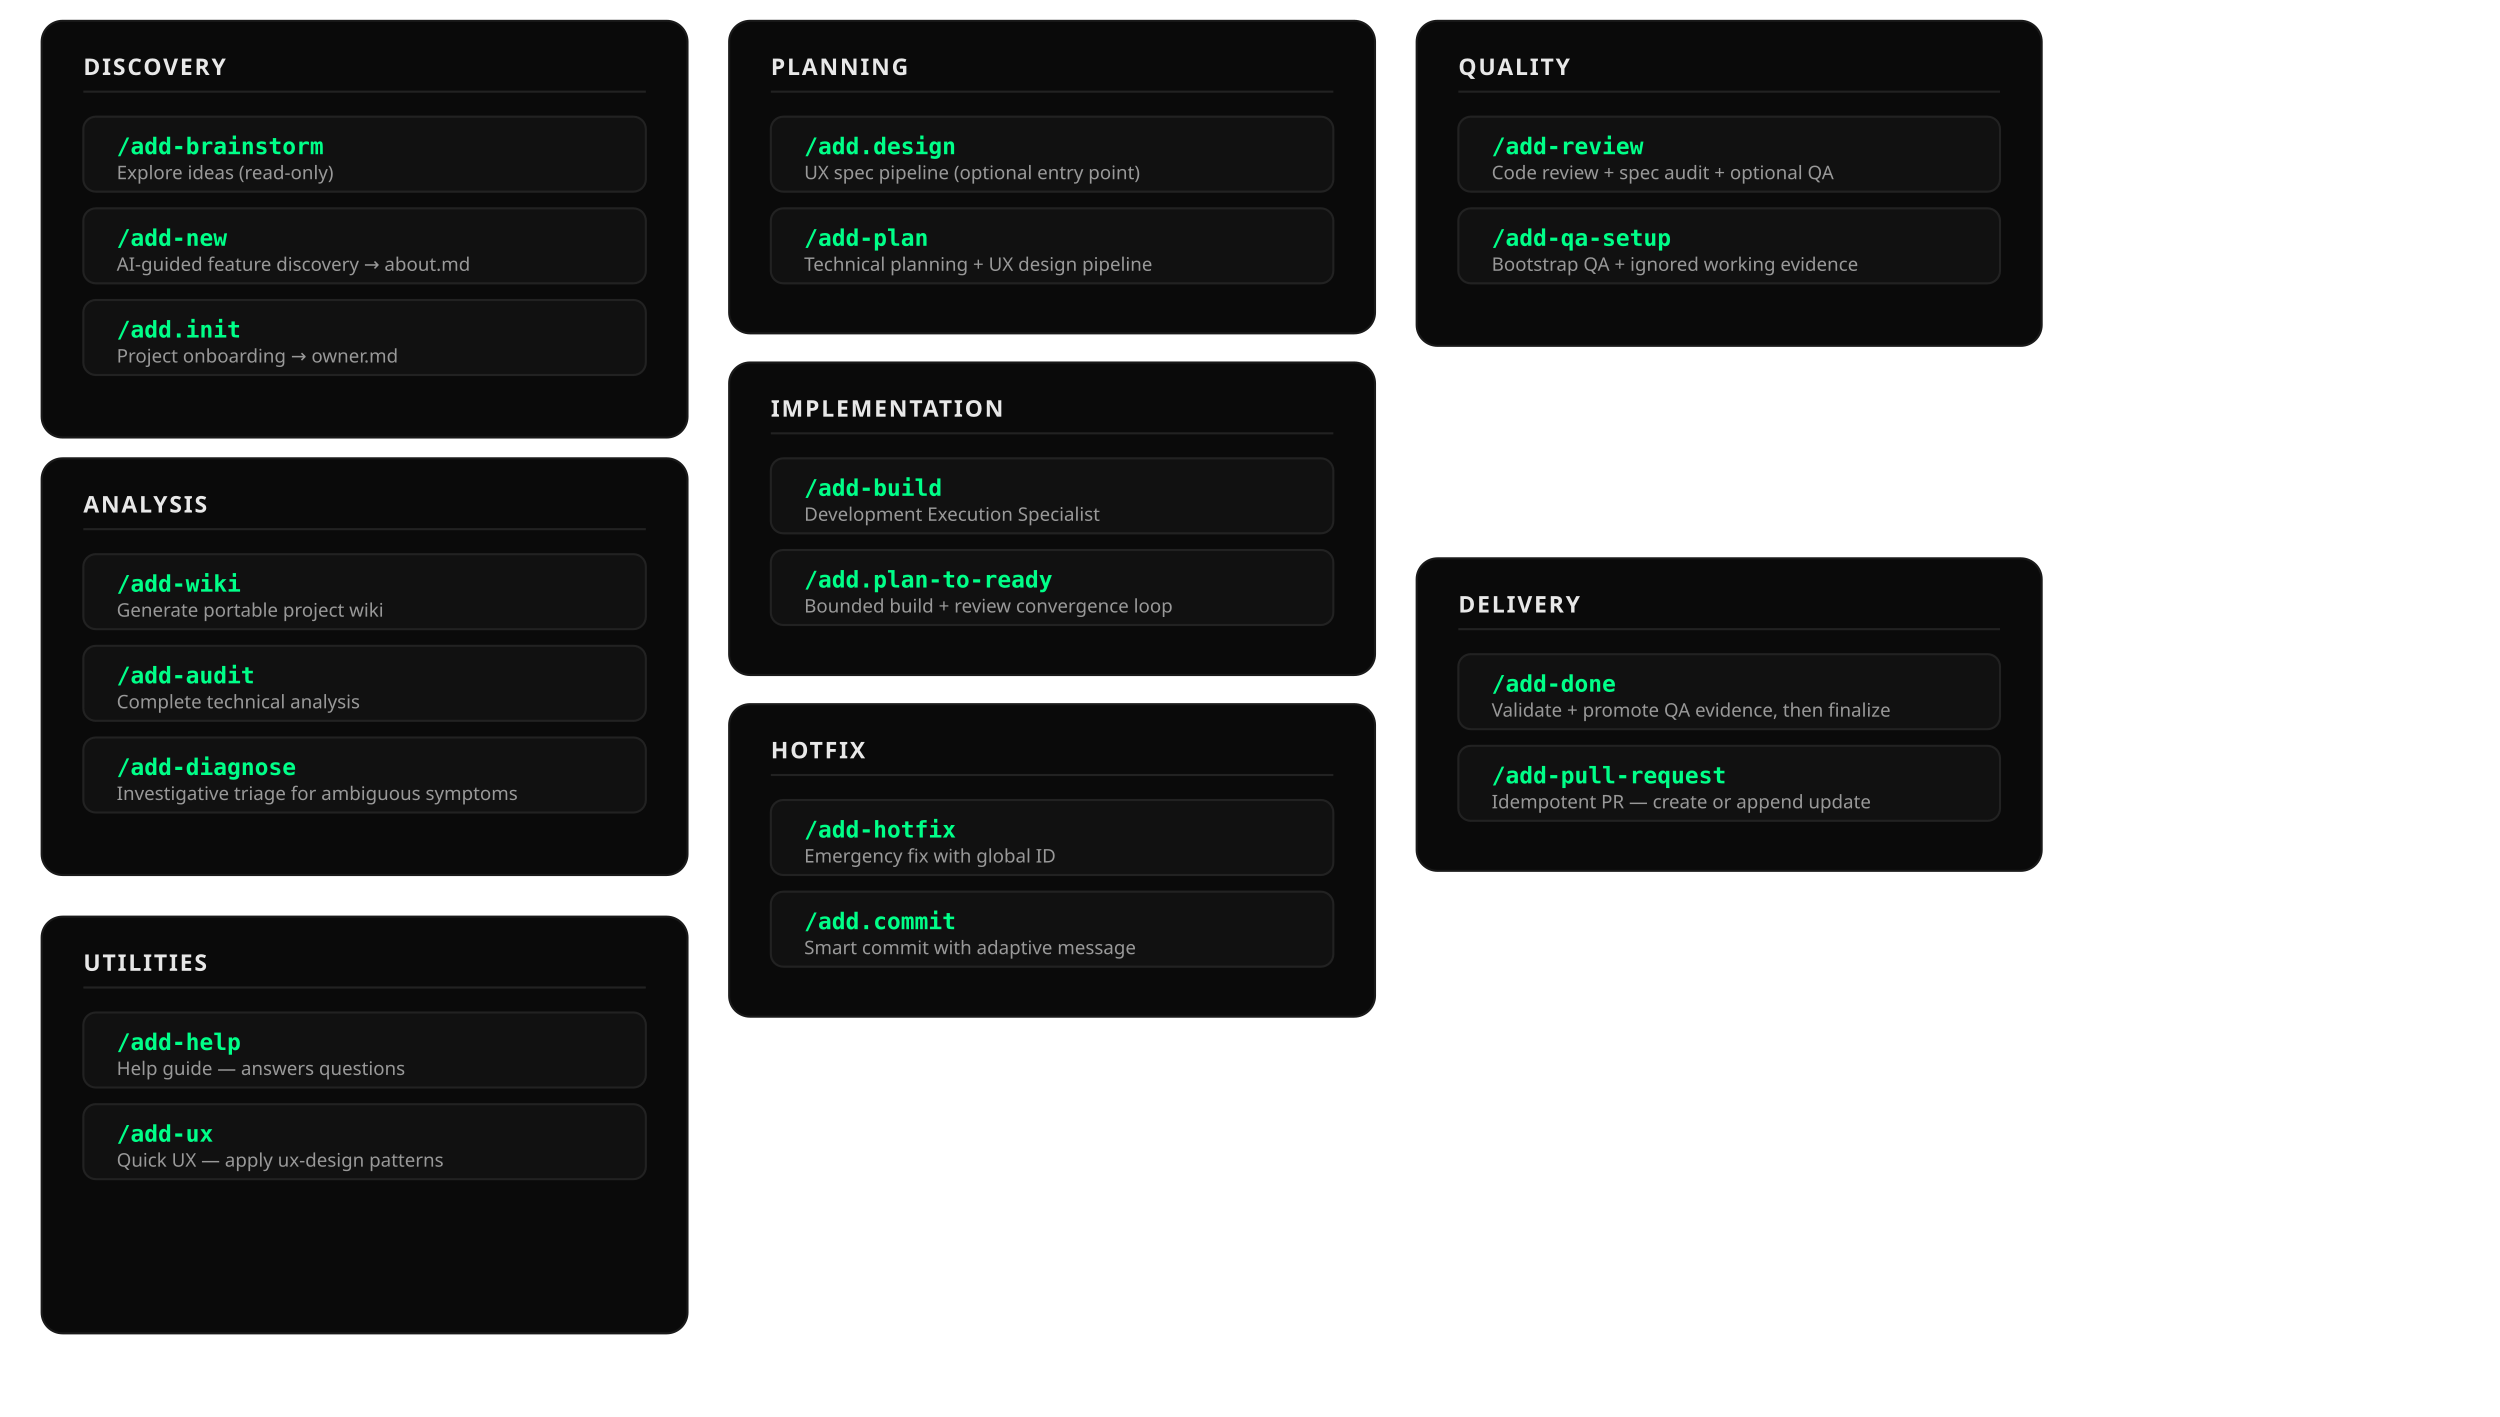
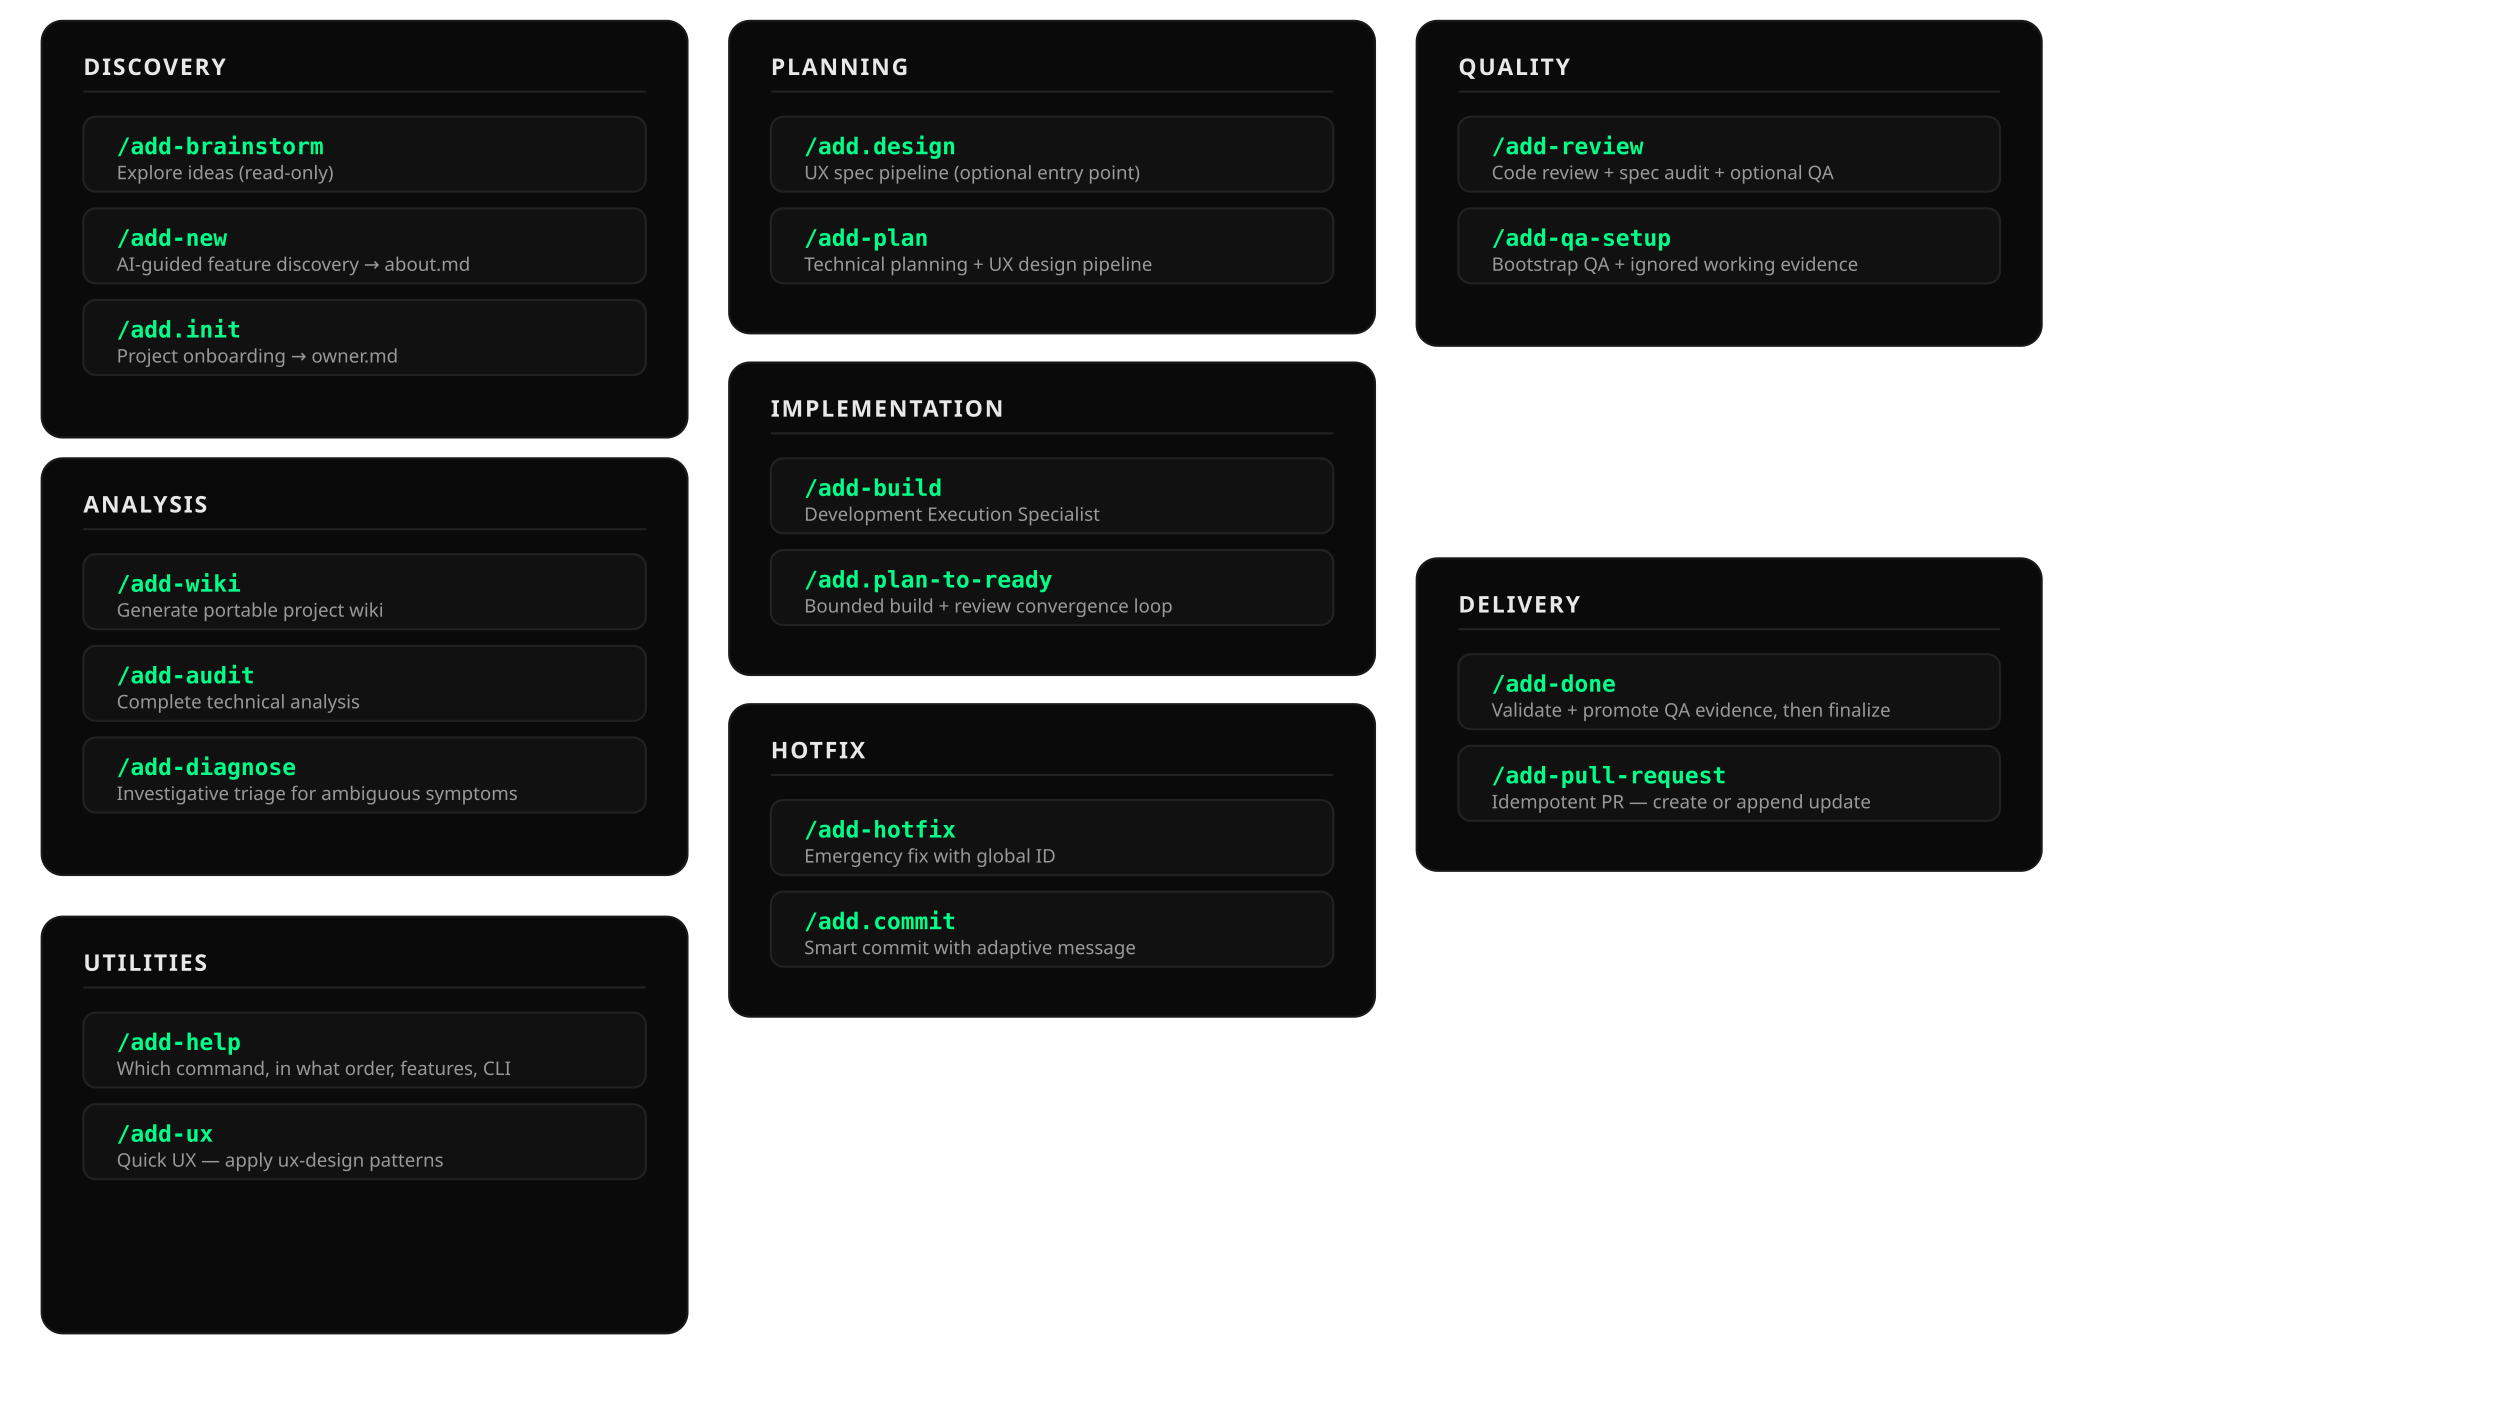
<svg xmlns="http://www.w3.org/2000/svg" viewBox="0 0 1200 680" fill="none">
  <style>
    .cat-label { fill: #e8e8e8; font-family: 'Syne', sans-serif; font-size: 13px; font-weight: 700; }
    .cat-line { stroke: #222; stroke-width: 1; }
    .cmd-box { fill: #111; stroke: #222; stroke-width: 1; rx: 6; }
    .cmd-name { fill: #00ff88; font-family: 'JetBrains Mono', monospace; font-size: 11px; font-weight: 600; }
    .cmd-desc { fill: #999; font-family: 'Outfit', sans-serif; font-size: 9px; }
    .group-bg { fill: #0a0a0a; stroke: #1a1a1a; stroke-width: 1; rx: 10; }
    .group-title { fill: #e8e8e8; font-family: 'Syne', sans-serif; font-size: 11px; font-weight: 800; letter-spacing: 0.08em; }
  </style>
  <rect x="20" y="10" width="310" height="200" class="group-bg" />
  <text x="40" y="36" class="group-title">DISCOVERY</text>
  <line x1="40" y1="44" x2="310" y2="44" class="cat-line" />
  <rect x="40" y="56" width="270" height="36" class="cmd-box" />
  <text x="56" y="74" class="cmd-name">/add-brainstorm</text>
  <text x="56" y="86" class="cmd-desc">Explore ideas (read-only)</text>
  <rect x="40" y="100" width="270" height="36" class="cmd-box" />
  <text x="56" y="118" class="cmd-name">/add-new</text>
  <text x="56" y="130" class="cmd-desc">AI-guided feature discovery → about.md</text>
  <rect x="40" y="144" width="270" height="36" class="cmd-box" />
  <text x="56" y="162" class="cmd-name">/add.init</text>
  <text x="56" y="174" class="cmd-desc">Project onboarding → owner.md</text>
  <rect x="20" y="220" width="310" height="200" class="group-bg" />
  <text x="40" y="246" class="group-title">ANALYSIS</text>
  <line x1="40" y1="254" x2="310" y2="254" class="cat-line" />
  <rect x="40" y="266" width="270" height="36" class="cmd-box" />
  <text x="56" y="284" class="cmd-name">/add-wiki</text>
  <text x="56" y="296" class="cmd-desc">Generate portable project wiki</text>
  <rect x="40" y="310" width="270" height="36" class="cmd-box" />
  <text x="56" y="328" class="cmd-name">/add-audit</text>
  <text x="56" y="340" class="cmd-desc">Complete technical analysis</text>
  <rect x="40" y="354" width="270" height="36" class="cmd-box" />
  <text x="56" y="372" class="cmd-name">/add-diagnose</text>
  <text x="56" y="384" class="cmd-desc">Investigative triage for ambiguous symptoms</text>
  <rect x="350" y="10" width="310" height="150" class="group-bg" />
  <text x="370" y="36" class="group-title">PLANNING</text>
  <line x1="370" y1="44" x2="640" y2="44" class="cat-line" />
  <rect x="370" y="56" width="270" height="36" class="cmd-box" />
  <text x="386" y="74" class="cmd-name">/add.design</text>
  <text x="386" y="86" class="cmd-desc">UX spec pipeline (optional entry point)</text>
  <rect x="370" y="100" width="270" height="36" class="cmd-box" />
  <text x="386" y="118" class="cmd-name">/add-plan</text>
  <text x="386" y="130" class="cmd-desc">Technical planning + UX design pipeline</text>
  <rect x="350" y="174" width="310" height="150" class="group-bg" />
  <text x="370" y="200" class="group-title">IMPLEMENTATION</text>
  <line x1="370" y1="208" x2="640" y2="208" class="cat-line" />
  <rect x="370" y="220" width="270" height="36" class="cmd-box" />
  <text x="386" y="238" class="cmd-name">/add-build</text>
  <text x="386" y="250" class="cmd-desc">Development Execution Specialist</text>
  <rect x="370" y="264" width="270" height="36" class="cmd-box" />
  <text x="386" y="282" class="cmd-name">/add.plan-to-ready</text>
  <text x="386" y="294" class="cmd-desc">Bounded build + review convergence loop</text>
  <rect x="350" y="338" width="310" height="150" class="group-bg" />
  <text x="370" y="364" class="group-title">HOTFIX</text>
  <line x1="370" y1="372" x2="640" y2="372" class="cat-line" />
  <rect x="370" y="384" width="270" height="36" class="cmd-box" />
  <text x="386" y="402" class="cmd-name">/add-hotfix</text>
  <text x="386" y="414" class="cmd-desc">Emergency fix with global ID</text>
  <rect x="370" y="428" width="270" height="36" class="cmd-box" />
  <text x="386" y="446" class="cmd-name">/add.commit</text>
  <text x="386" y="458" class="cmd-desc">Smart commit with adaptive message</text>
  <rect x="680" y="10" width="300" height="156" class="group-bg" />
  <text x="700" y="36" class="group-title">QUALITY</text>
  <line x1="700" y1="44" x2="960" y2="44" class="cat-line" />
  <rect x="700" y="56" width="260" height="36" class="cmd-box" />
  <text x="716" y="74" class="cmd-name">/add-review</text>
  <text x="716" y="86" class="cmd-desc">Code review + spec audit + optional QA</text>
  <rect x="700" y="100" width="260" height="36" class="cmd-box" />
  <text x="716" y="118" class="cmd-name">/add-qa-setup</text>
  <text x="716" y="130" class="cmd-desc">Bootstrap QA + ignored working evidence</text>
  <rect x="680" y="268" width="300" height="150" class="group-bg" />
  <text x="700" y="294" class="group-title">DELIVERY</text>
  <line x1="700" y1="302" x2="960" y2="302" class="cat-line" />
  <rect x="700" y="314" width="260" height="36" class="cmd-box" />
  <text x="716" y="332" class="cmd-name">/add-done</text>
  <text x="716" y="344" class="cmd-desc">Validate + promote QA evidence, then finalize</text>
  <rect x="700" y="358" width="260" height="36" class="cmd-box" />
  <text x="716" y="376" class="cmd-name">/add-pull-request</text>
  <text x="716" y="388" class="cmd-desc">Idempotent PR — create or append update</text>
  <rect x="20" y="440" width="310" height="200" class="group-bg" />
  <text x="40" y="466" class="group-title">UTILITIES</text>
  <line x1="40" y1="474" x2="310" y2="474" class="cat-line" />
  <rect x="40" y="486" width="270" height="36" class="cmd-box" />
  <text x="56" y="504" class="cmd-name">/add-help</text>
-   <text x="56" y="516" class="cmd-desc">Help guide — answers questions</text>
+   <text x="56" y="516" class="cmd-desc">Which command, in what order, features, CLI</text>
  <rect x="40" y="530" width="270" height="36" class="cmd-box" />
  <text x="56" y="548" class="cmd-name">/add-ux</text>
  <text x="56" y="560" class="cmd-desc">Quick UX — apply ux-design patterns</text>
</svg>
